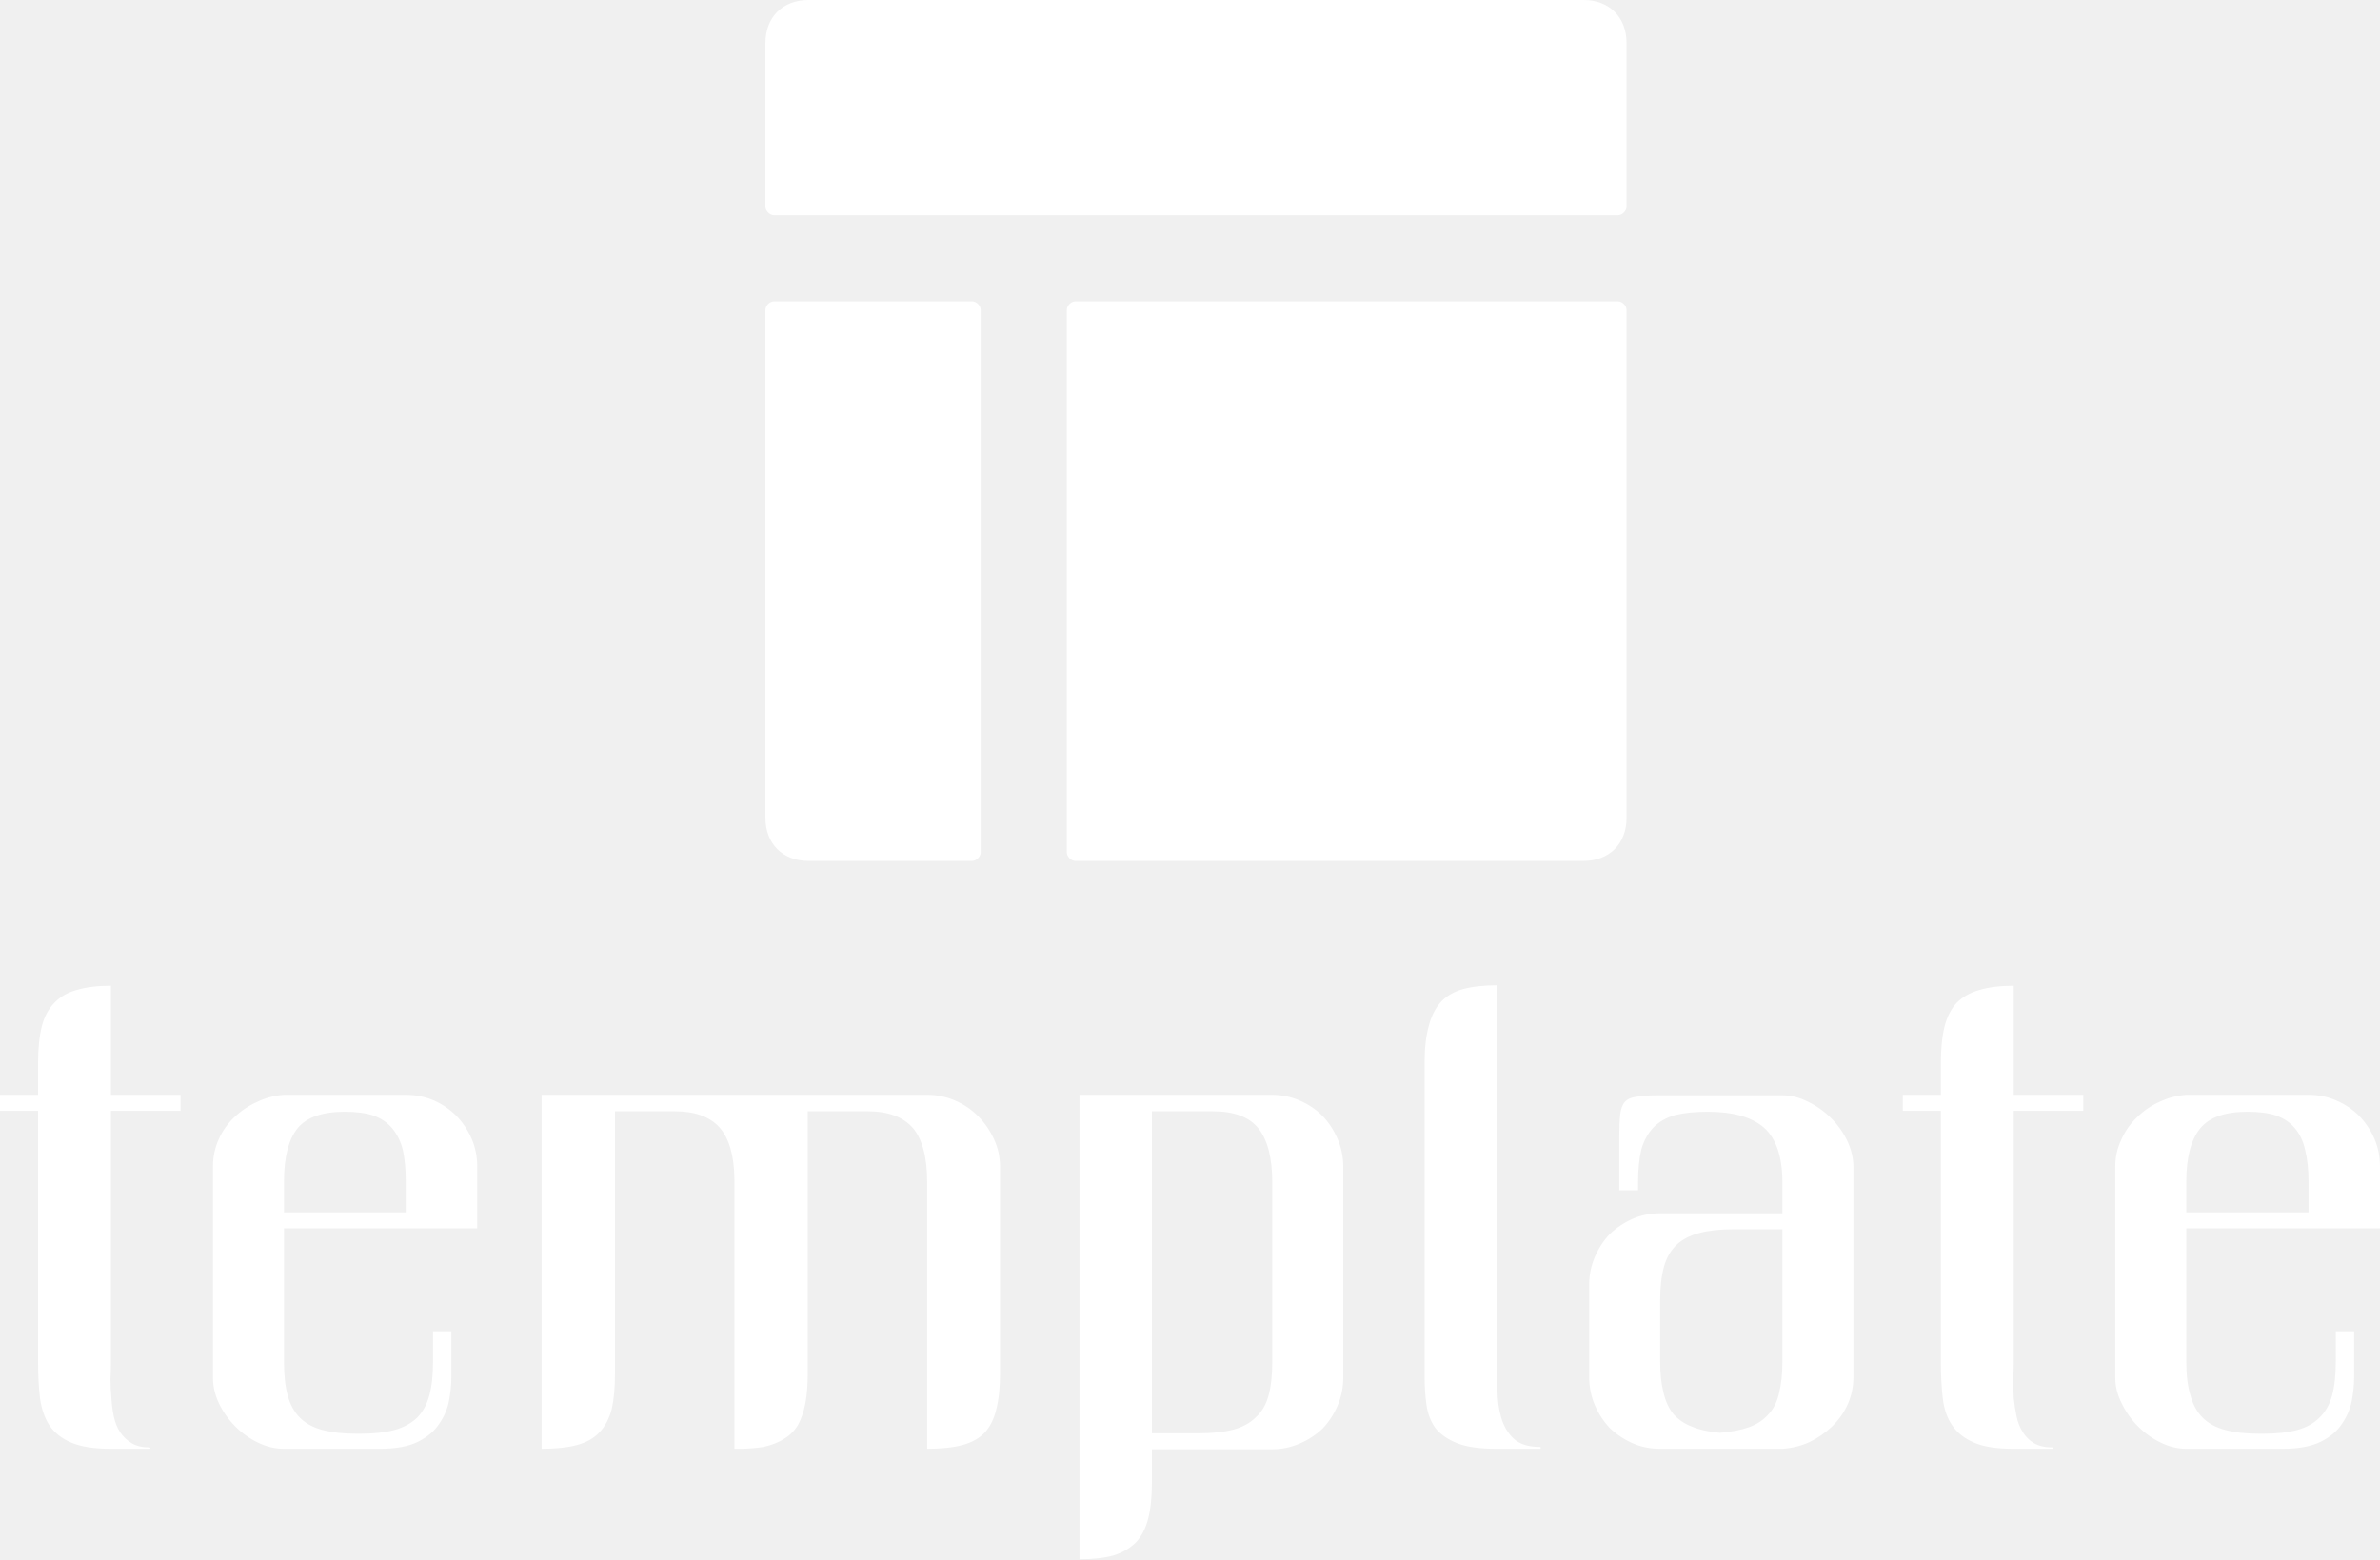
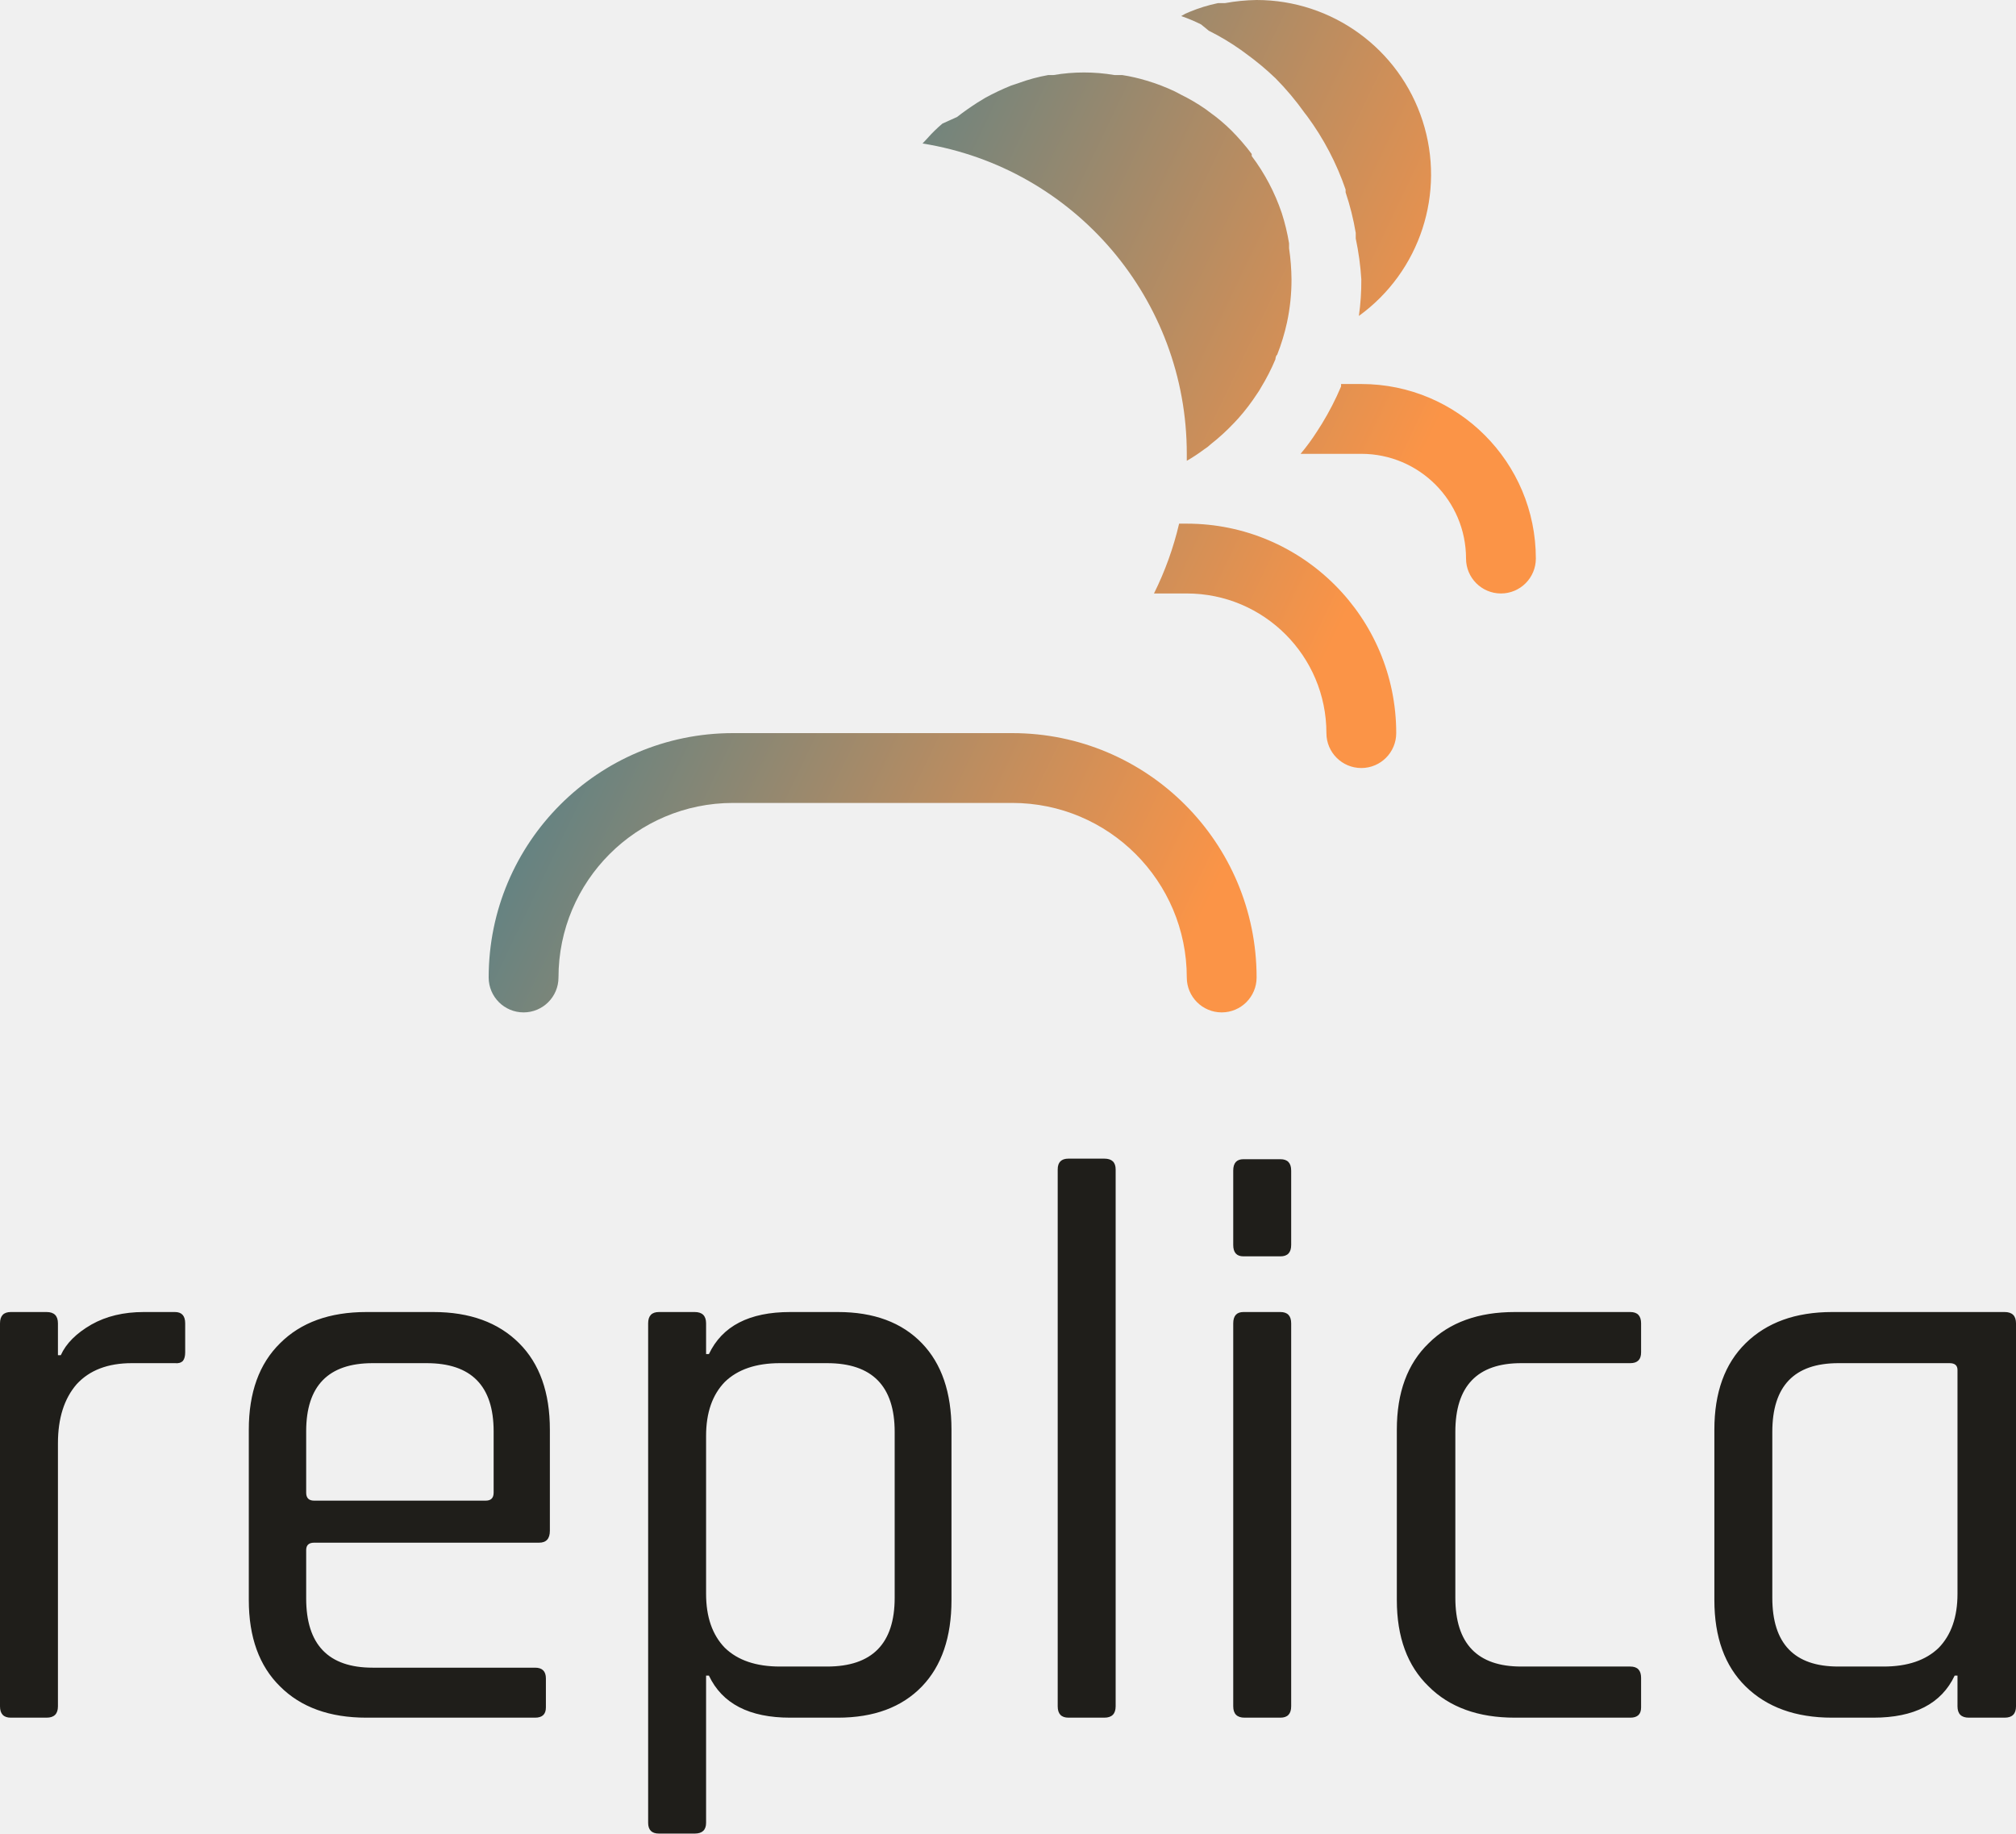
- <svg xmlns="http://www.w3.org/2000/svg" data-v-423bf9ae="" viewBox="0 0 248.747 163" class="iconAbove">
+ <svg xmlns="http://www.w3.org/2000/svg" data-v-423bf9ae="" viewBox="0 0 179.242 163" class="iconAbove">
+   <g data-v-423bf9ae="" id="a508dd90-1829-4a04-8db0-e690aab105ea" fill="#1F1E1A" transform="matrix(5.050505,0,0,5.050505,-4.898993,86.93939)">
+     <path d="M1.79 13.02L1.79 13.02L1.16 13.02Q0.97 13.02 0.97 12.82L0.97 12.82L0.97 6.08Q0.97 5.88 1.16 5.88L1.16 5.88L1.79 5.88Q1.99 5.88 1.99 6.08L1.99 6.08L1.99 6.64L2.04 6.64Q2.18 6.33 2.58 6.10Q2.97 5.88 3.50 5.88L3.50 5.88L4.05 5.88Q4.23 5.88 4.23 6.08L4.23 6.08L4.23 6.59Q4.23 6.69 4.19 6.74Q4.14 6.79 4.05 6.78L4.05 6.78L3.29 6.78Q2.66 6.78 2.32 7.15Q1.99 7.53 1.99 8.19L1.99 8.19L1.99 12.82Q1.99 13.02 1.79 13.02ZM10.39 13.02L10.39 13.02L7.42 13.02Q6.45 13.02 5.90 12.47Q5.35 11.93 5.35 10.95L5.35 10.95L5.35 7.95Q5.35 6.97 5.90 6.43Q6.45 5.88 7.42 5.88L7.42 5.88L8.60 5.88Q9.56 5.88 10.11 6.43Q10.65 6.97 10.65 7.95L10.65 7.95L10.65 9.73Q10.65 9.94 10.46 9.94L10.46 9.94L6.50 9.94Q6.36 9.94 6.36 10.07L6.36 10.07L6.36 10.92Q6.36 12.14 7.53 12.14L7.53 12.14L10.39 12.14Q10.58 12.14 10.58 12.33L10.58 12.33L10.58 12.84Q10.58 13.02 10.39 13.02ZM6.50 9.20L6.50 9.20L9.52 9.20Q9.66 9.20 9.66 9.06L9.66 9.06L9.66 7.98Q9.66 6.78 8.48 6.78L8.48 6.78L7.53 6.78Q6.36 6.78 6.36 7.98L6.36 7.98L6.36 9.06Q6.36 9.20 6.50 9.20ZM13.20 15.06L13.20 15.06L12.57 15.06Q12.38 15.06 12.38 14.87L12.38 14.87L12.38 6.08Q12.38 5.88 12.57 5.88L12.57 5.88L13.20 5.88Q13.40 5.88 13.40 6.08L13.40 6.08L13.40 6.62L13.45 6.62Q13.80 5.88 14.88 5.88L14.88 5.88L15.72 5.88Q16.67 5.88 17.20 6.43Q17.72 6.97 17.72 7.95L17.72 7.95L17.72 10.95Q17.72 11.93 17.20 12.47Q16.67 13.02 15.72 13.02L15.72 13.02L14.88 13.02Q13.80 13.02 13.45 12.28L13.45 12.28L13.40 12.28L13.40 14.87Q13.40 15.06 13.20 15.06ZM14.70 12.12L14.70 12.12L15.53 12.12Q16.72 12.12 16.72 10.91L16.72 10.91L16.72 7.99Q16.72 6.78 15.53 6.78L15.53 6.78L14.70 6.78Q14.07 6.78 13.73 7.11Q13.40 7.45 13.40 8.06L13.40 8.06L13.40 10.84Q13.40 11.45 13.73 11.79Q14.07 12.12 14.70 12.12ZM20.41 13.02L20.41 13.02L19.78 13.02Q19.59 13.02 19.59 12.82L19.59 12.82L19.59 3.37Q19.59 3.18 19.78 3.18L19.78 3.18L20.41 3.18Q20.61 3.18 20.61 3.37L20.61 3.37L20.61 12.82Q20.61 13.02 20.41 13.02ZM22.68 4.70L22.68 4.70L22.68 3.39Q22.68 3.19 22.86 3.19L22.86 3.19L23.51 3.19Q23.70 3.19 23.70 3.39L23.70 3.39L23.70 4.70Q23.70 4.90 23.51 4.90L23.51 4.90L22.86 4.90Q22.68 4.90 22.68 4.70ZM22.68 12.82L22.68 12.82L22.68 6.08Q22.68 5.88 22.86 5.88L22.86 5.88L23.51 5.88Q23.70 5.88 23.70 6.08L23.70 6.08L23.70 12.82Q23.70 13.02 23.51 13.02L23.51 13.02L22.88 13.02Q22.68 13.02 22.68 12.82ZM29.86 12.32L29.86 12.32L29.86 12.84Q29.86 13.02 29.67 13.02L29.67 13.02L27.64 13.02Q26.67 13.02 26.12 12.47Q25.56 11.93 25.56 10.95L25.56 10.95L25.56 7.95Q25.56 6.97 26.12 6.43Q26.67 5.88 27.64 5.88L27.64 5.88L29.67 5.88Q29.86 5.88 29.86 6.08L29.86 6.08L29.86 6.59Q29.86 6.78 29.67 6.78L29.67 6.78L27.75 6.78Q26.59 6.78 26.59 7.99L26.59 7.99L26.59 10.91Q26.59 12.12 27.75 12.12L27.75 12.12L29.67 12.12Q29.86 12.12 29.86 12.32ZM33.95 13.02L33.95 13.02L33.22 13.02Q32.26 13.02 31.70 12.47Q31.15 11.93 31.15 10.95L31.15 10.95L31.15 7.95Q31.15 6.97 31.70 6.43Q32.26 5.88 33.22 5.88L33.22 5.88L36.26 5.88Q36.46 5.88 36.46 6.08L36.46 6.08L36.46 12.82Q36.46 13.02 36.26 13.02L36.26 13.02L35.63 13.02Q35.43 13.02 35.43 12.82L35.43 12.82L35.43 12.28L35.38 12.28Q35.03 13.02 33.95 13.02ZM35.43 10.84L35.43 10.84L35.43 6.90Q35.43 6.78 35.29 6.78L35.29 6.78L33.33 6.78Q32.17 6.78 32.17 7.99L32.17 7.99L32.17 10.91Q32.17 12.12 33.33 12.12L33.33 12.12L34.13 12.12Q34.76 12.12 35.10 11.79Q35.43 11.45 35.43 10.84Z" />
+   </g>
  <defs data-v-423bf9ae="">
-     <linearGradient data-v-423bf9ae="" gradientTransform="rotate(25)" id="6d3a0c49-5adb-4f90-b11b-291aa07a8ae1" x1="0%" y1="0%" x2="100%" y2="0%">
-       <stop data-v-423bf9ae="" offset="0%" style="stop-color: rgb(65, 15, 248); stop-opacity: 1;" />
-       <stop data-v-423bf9ae="" offset="100%" style="stop-color: rgb(65, 15, 248); stop-opacity: 1;" />
+     <linearGradient data-v-423bf9ae="" gradientTransform="rotate(25)" id="a17d76e2-956c-4765-aeb4-2f11e2b11cbc" x1="0%" y1="0%" x2="100%" y2="0%">
+       <stop data-v-423bf9ae="" offset="0%" style="stop-color: rgb(9, 120, 166); stop-opacity: 1;" />
+       <stop data-v-423bf9ae="" offset="100%" style="stop-color: rgb(251, 148, 71); stop-opacity: 1;" />
    </linearGradient>
  </defs>
-   <g data-v-423bf9ae="" id="0baa6727-eba9-4bc6-9a10-dfc06683e3c2" fill="#ffffff" transform="matrix(4.914005,0,0,4.914005,-0.000002675797,88.55283)">
-     <path d="M2.36 5.61L2.36 10.96Q2.36 11.12 2.35 11.32Q2.35 11.52 2.37 11.72Q2.38 11.92 2.42 12.11Q2.46 12.30 2.55 12.44Q2.65 12.59 2.80 12.68Q2.95 12.77 3.17 12.77L3.17 12.77Q3.20 12.77 3.20 12.79L3.20 12.79Q3.20 12.80 3.17 12.80L3.17 12.80L2.36 12.80Q1.83 12.80 1.52 12.67Q1.21 12.54 1.05 12.30Q0.90 12.07 0.85 11.72Q0.81 11.38 0.81 10.96L0.81 10.96L0.81 5.61L0 5.61L0 5.27L0.81 5.27L0.81 4.59Q0.81 4.13 0.89 3.81Q0.97 3.50 1.16 3.31Q1.34 3.12 1.63 3.04Q1.93 2.95 2.36 2.95L2.36 2.95L2.36 5.27L3.84 5.27L3.84 5.61L2.36 5.61ZM7.33 5.63L7.33 5.63Q6.62 5.63 6.33 5.98Q6.04 6.34 6.04 7.12L6.04 7.12L6.04 7.77L8.63 7.77L8.63 7.12Q8.63 6.73 8.57 6.45Q8.50 6.17 8.34 5.98Q8.19 5.80 7.94 5.71Q7.70 5.63 7.33 5.63ZM10.15 8.11L6.04 8.11L6.04 10.95Q6.04 11.38 6.12 11.67Q6.20 11.96 6.38 12.14Q6.56 12.32 6.86 12.40Q7.16 12.48 7.59 12.48L7.59 12.48L7.66 12.48Q8.09 12.48 8.39 12.40Q8.68 12.32 8.87 12.14Q9.05 11.96 9.13 11.67Q9.21 11.38 9.21 10.95L9.21 10.95L9.21 10.30L9.60 10.30L9.60 11.29Q9.60 11.51 9.55 11.78Q9.50 12.04 9.34 12.27Q9.19 12.50 8.89 12.65Q8.59 12.80 8.08 12.80L8.08 12.80L6.04 12.80Q5.76 12.80 5.49 12.67Q5.22 12.54 5.01 12.33Q4.79 12.11 4.66 11.84Q4.53 11.57 4.53 11.29L4.53 11.29L4.53 6.79Q4.53 6.49 4.65 6.22Q4.77 5.95 4.98 5.75Q5.20 5.54 5.47 5.42Q5.74 5.29 6.04 5.27L6.04 5.27L8.63 5.27Q8.95 5.27 9.23 5.39Q9.50 5.51 9.71 5.72Q9.91 5.93 10.03 6.20Q10.15 6.48 10.15 6.79L10.15 6.79L10.15 8.11ZM19.72 5.27L19.72 5.27Q20.03 5.27 20.31 5.39Q20.59 5.51 20.80 5.72Q21.01 5.93 21.14 6.21Q21.27 6.49 21.27 6.80L21.27 6.80L21.27 11.20Q21.27 11.65 21.19 11.96Q21.12 12.26 20.95 12.45Q20.77 12.64 20.47 12.72Q20.17 12.80 19.72 12.80L19.72 12.80L19.72 7.13Q19.72 6.34 19.42 5.98Q19.11 5.62 18.45 5.62L18.45 5.62L17.18 5.62L17.18 11.20Q17.18 11.56 17.13 11.83Q17.08 12.09 16.98 12.28Q16.87 12.47 16.69 12.58Q16.51 12.70 16.24 12.76L16.24 12.76Q16.06 12.79 15.79 12.80L15.79 12.80L15.62 12.80L15.62 7.05Q15.61 6.31 15.30 5.96Q14.99 5.62 14.35 5.62L14.35 5.62L13.08 5.62L13.08 11.20Q13.08 11.65 13.01 11.96Q12.93 12.26 12.75 12.45Q12.57 12.64 12.27 12.72Q11.97 12.80 11.52 12.80L11.52 12.80L11.52 5.27L19.72 5.27ZM22.96 15.15L22.96 5.27L27.06 5.27Q27.36 5.27 27.64 5.39Q27.92 5.51 28.13 5.72Q28.33 5.93 28.45 6.21Q28.57 6.49 28.57 6.80L28.57 6.80L28.57 11.28Q28.57 11.60 28.45 11.88Q28.33 12.16 28.13 12.37Q27.92 12.57 27.64 12.69Q27.36 12.81 27.06 12.81L27.06 12.81L24.50 12.81L24.50 13.52Q24.50 13.98 24.42 14.29Q24.34 14.60 24.16 14.79Q23.97 14.98 23.68 15.07Q23.39 15.15 22.96 15.15L22.96 15.15ZM24.50 5.62L24.50 12.47L25.51 12.47Q25.94 12.47 26.24 12.39Q26.53 12.31 26.71 12.13Q26.90 11.96 26.98 11.67Q27.06 11.38 27.06 10.95L27.06 10.95L27.06 7.14Q27.06 6.36 26.77 5.99Q26.48 5.62 25.79 5.62L25.79 5.62L24.50 5.62ZM31.85 2.94L31.85 2.94L31.85 10.94Q31.85 11.22 31.85 11.55Q31.85 11.87 31.93 12.14Q32.01 12.41 32.19 12.58Q32.38 12.76 32.75 12.76L32.75 12.76Q32.77 12.76 32.77 12.78L32.77 12.78Q32.77 12.80 32.75 12.80L32.75 12.80L31.83 12.80Q31.29 12.80 30.99 12.68Q30.69 12.56 30.53 12.36Q30.38 12.15 30.34 11.87Q30.30 11.59 30.30 11.27L30.30 11.27L30.30 4.57Q30.30 4.12 30.39 3.80Q30.47 3.49 30.65 3.29Q30.83 3.10 31.12 3.02Q31.42 2.94 31.85 2.94ZM35.31 7.79L37.91 7.79L37.91 7.14Q37.91 6.32 37.52 5.97Q37.13 5.63 36.32 5.63L36.32 5.63Q35.92 5.63 35.63 5.70Q35.35 5.78 35.17 5.96Q34.99 6.15 34.91 6.43Q34.84 6.72 34.84 7.14L34.84 7.14L34.84 7.30L34.44 7.30L34.44 6.18Q34.44 5.87 34.46 5.69Q34.48 5.51 34.56 5.42Q34.64 5.33 34.81 5.31Q34.97 5.28 35.25 5.28L35.25 5.28L37.91 5.28Q38.19 5.28 38.46 5.42Q38.73 5.55 38.95 5.77Q39.16 5.98 39.29 6.25Q39.42 6.53 39.42 6.81L39.42 6.81L39.42 11.27Q39.42 11.58 39.30 11.85Q39.18 12.12 38.96 12.33Q38.75 12.53 38.48 12.66Q38.21 12.78 37.91 12.80L37.91 12.80L35.31 12.80Q34.99 12.80 34.72 12.68Q34.45 12.56 34.24 12.36Q34.04 12.15 33.92 11.87Q33.80 11.59 33.80 11.27L33.80 11.27L33.80 9.31Q33.80 9.00 33.92 8.72Q34.04 8.44 34.24 8.23Q34.45 8.03 34.72 7.91Q34.99 7.79 35.31 7.79L35.31 7.79ZM37.91 10.94L37.91 8.13L36.87 8.13Q36.44 8.13 36.14 8.21Q35.84 8.29 35.66 8.46Q35.47 8.64 35.39 8.93Q35.31 9.22 35.31 9.64L35.31 9.64L35.31 10.94Q35.31 11.33 35.38 11.60Q35.44 11.87 35.59 12.06Q35.75 12.24 35.99 12.33Q36.23 12.43 36.58 12.46L36.58 12.46Q36.95 12.43 37.20 12.34Q37.45 12.25 37.61 12.07Q37.78 11.89 37.84 11.61Q37.91 11.33 37.91 10.94L37.91 10.94ZM42.83 5.61L42.83 10.96Q42.83 11.12 42.82 11.32Q42.82 11.52 42.83 11.72Q42.85 11.92 42.89 12.11Q42.93 12.30 43.02 12.44Q43.11 12.59 43.26 12.68Q43.42 12.77 43.64 12.77L43.64 12.77Q43.67 12.77 43.67 12.79L43.67 12.79Q43.67 12.80 43.64 12.80L43.64 12.80L42.83 12.80Q42.29 12.80 41.99 12.67Q41.68 12.54 41.52 12.30Q41.36 12.07 41.32 11.72Q41.28 11.38 41.28 10.96L41.28 10.96L41.28 5.61L40.47 5.61L40.47 5.27L41.28 5.27L41.28 4.59Q41.28 4.13 41.36 3.81Q41.44 3.50 41.62 3.31Q41.81 3.12 42.10 3.04Q42.40 2.95 42.83 2.95L42.83 2.95L42.83 5.27L44.31 5.27L44.31 5.61L42.83 5.61ZM47.80 5.63L47.80 5.63Q47.09 5.63 46.80 5.98Q46.50 6.34 46.50 7.12L46.50 7.12L46.50 7.77L49.10 7.77L49.10 7.12Q49.10 6.73 49.03 6.45Q48.97 6.17 48.81 5.98Q48.66 5.80 48.41 5.71Q48.17 5.63 47.80 5.63ZM50.62 8.11L46.50 8.11L46.50 10.95Q46.50 11.38 46.59 11.67Q46.67 11.96 46.85 12.14Q47.03 12.32 47.33 12.40Q47.63 12.48 48.06 12.48L48.06 12.48L48.13 12.48Q48.56 12.48 48.86 12.40Q49.15 12.32 49.33 12.14Q49.52 11.96 49.60 11.67Q49.68 11.38 49.68 10.95L49.68 10.95L49.68 10.30L50.07 10.30L50.07 11.29Q50.07 11.51 50.02 11.78Q49.97 12.04 49.81 12.27Q49.66 12.50 49.36 12.65Q49.05 12.80 48.55 12.80L48.55 12.80L46.50 12.80Q46.23 12.80 45.96 12.67Q45.69 12.54 45.48 12.33Q45.26 12.11 45.13 11.84Q44.99 11.57 44.99 11.29L44.99 11.29L44.99 6.79Q44.99 6.49 45.12 6.22Q45.24 5.95 45.45 5.75Q45.66 5.54 45.93 5.42Q46.20 5.29 46.50 5.27L46.50 5.27L49.10 5.27Q49.42 5.27 49.69 5.39Q49.97 5.51 50.18 5.72Q50.38 5.93 50.50 6.20Q50.62 6.48 50.62 6.79L50.62 6.79L50.62 8.11Z" />
-   </g>
-   <g data-v-423bf9ae="" id="55129a5b-54ff-4d8d-9450-0f22f69e350d" transform="matrix(4.5,0,0,4.5,80,0)" stroke="none" fill="#ffffff">
-     <path d="M19 0H1C.4 0 0 .4 0 1v3.8c0 .1.1.2.2.2h19.6c.1 0 .2-.1.2-.2V1c0-.6-.4-1-1-1zM19.8 7H7.2c-.1 0-.2.1-.2.2v12.6c0 .1.1.2.2.2H19c.6 0 1-.4 1-1V7.2c0-.1-.1-.2-.2-.2zM4.8 7H.2c-.1 0-.2.1-.2.2V19c0 .6.4 1 1 1h3.8c.1 0 .2-.1.2-.2V7.2c0-.1-.1-.2-.2-.2z" />
+   <g data-v-423bf9ae="" id="7df082dd-e378-4b93-ac8a-c7e7b5da2a88" transform="matrix(3.103448,0,0,3.103448,40.34483,-3.103448)" stroke="none" fill="url(#a17d76e2-956c-4765-aeb4-2f11e2b11cbc)">
+     <g data-name="10">
+       <path d="M16 22H8a7 7 0 0 0-7 7 1 1 0 0 0 2 0 5 5 0 0 1 5-5h8a5 5 0 0 1 5 5 1 1 0 0 0 2 0 7 7 0 0 0-7-7M21 16h-.22a9.2 9.2 0 0 1-.72 2H21a4 4 0 0 1 4 4 1 1 0 0 0 2 0 6 6 0 0 0-6-6M26 12h-.58v.07a8 8 0 0 1-.55 1.07l-.14.22a6 6 0 0 1-.47.64H26a3 3 0 0 1 3 3 1 1 0 0 0 2 0 5 5 0 0 0-5-5M21 14v.2a5 5 0 0 0 .5-.33l.1-.07.08-.07a6 6 0 0 0 .66-.6l.14-.15a6 6 0 0 0 .54-.71 1.4 1.4 0 0 0 .1-.16 6 6 0 0 0 .42-.82s0-.09.05-.13a6 6 0 0 0 .28-.92A5.8 5.8 0 0 0 24 9a6.5 6.5 0 0 0-.07-.89v-.14a6 6 0 0 0-.21-.87 5.8 5.8 0 0 0-.86-1.63v-.06a6.4 6.4 0 0 0-.59-.68 5 5 0 0 0-.62-.52l-.12-.09a5.4 5.4 0 0 0-.7-.41l-.17-.09a5.6 5.6 0 0 0-.81-.31 5 5 0 0 0-.7-.16h-.22a5.2 5.2 0 0 0-1.75 0h-.15a5 5 0 0 0-.85.23l-.21.07a7 7 0 0 0-.74.35l-.23.14c-.2.13-.39.26-.58.41l-.42.19a4 4 0 0 0-.43.42l-.14.15A9 9 0 0 1 21 14M21.63 1.88a7 7 0 0 1 .92.55l.15.11a8 8 0 0 1 .84.7 8 8 0 0 1 .84 1l.07.09a7.8 7.8 0 0 1 1.1 2.1v.08a7.6 7.6 0 0 1 .29 1.16v.16A8 8 0 0 1 26 9a7 7 0 0 1-.07 1.05A5 5 0 0 0 23 1a5.5 5.5 0 0 0-.91.09h-.2a4.5 4.5 0 0 0-.81.25 1.3 1.3 0 0 0-.24.12q.29.1.57.24Z" />
+     </g>
  </g>
</svg>
